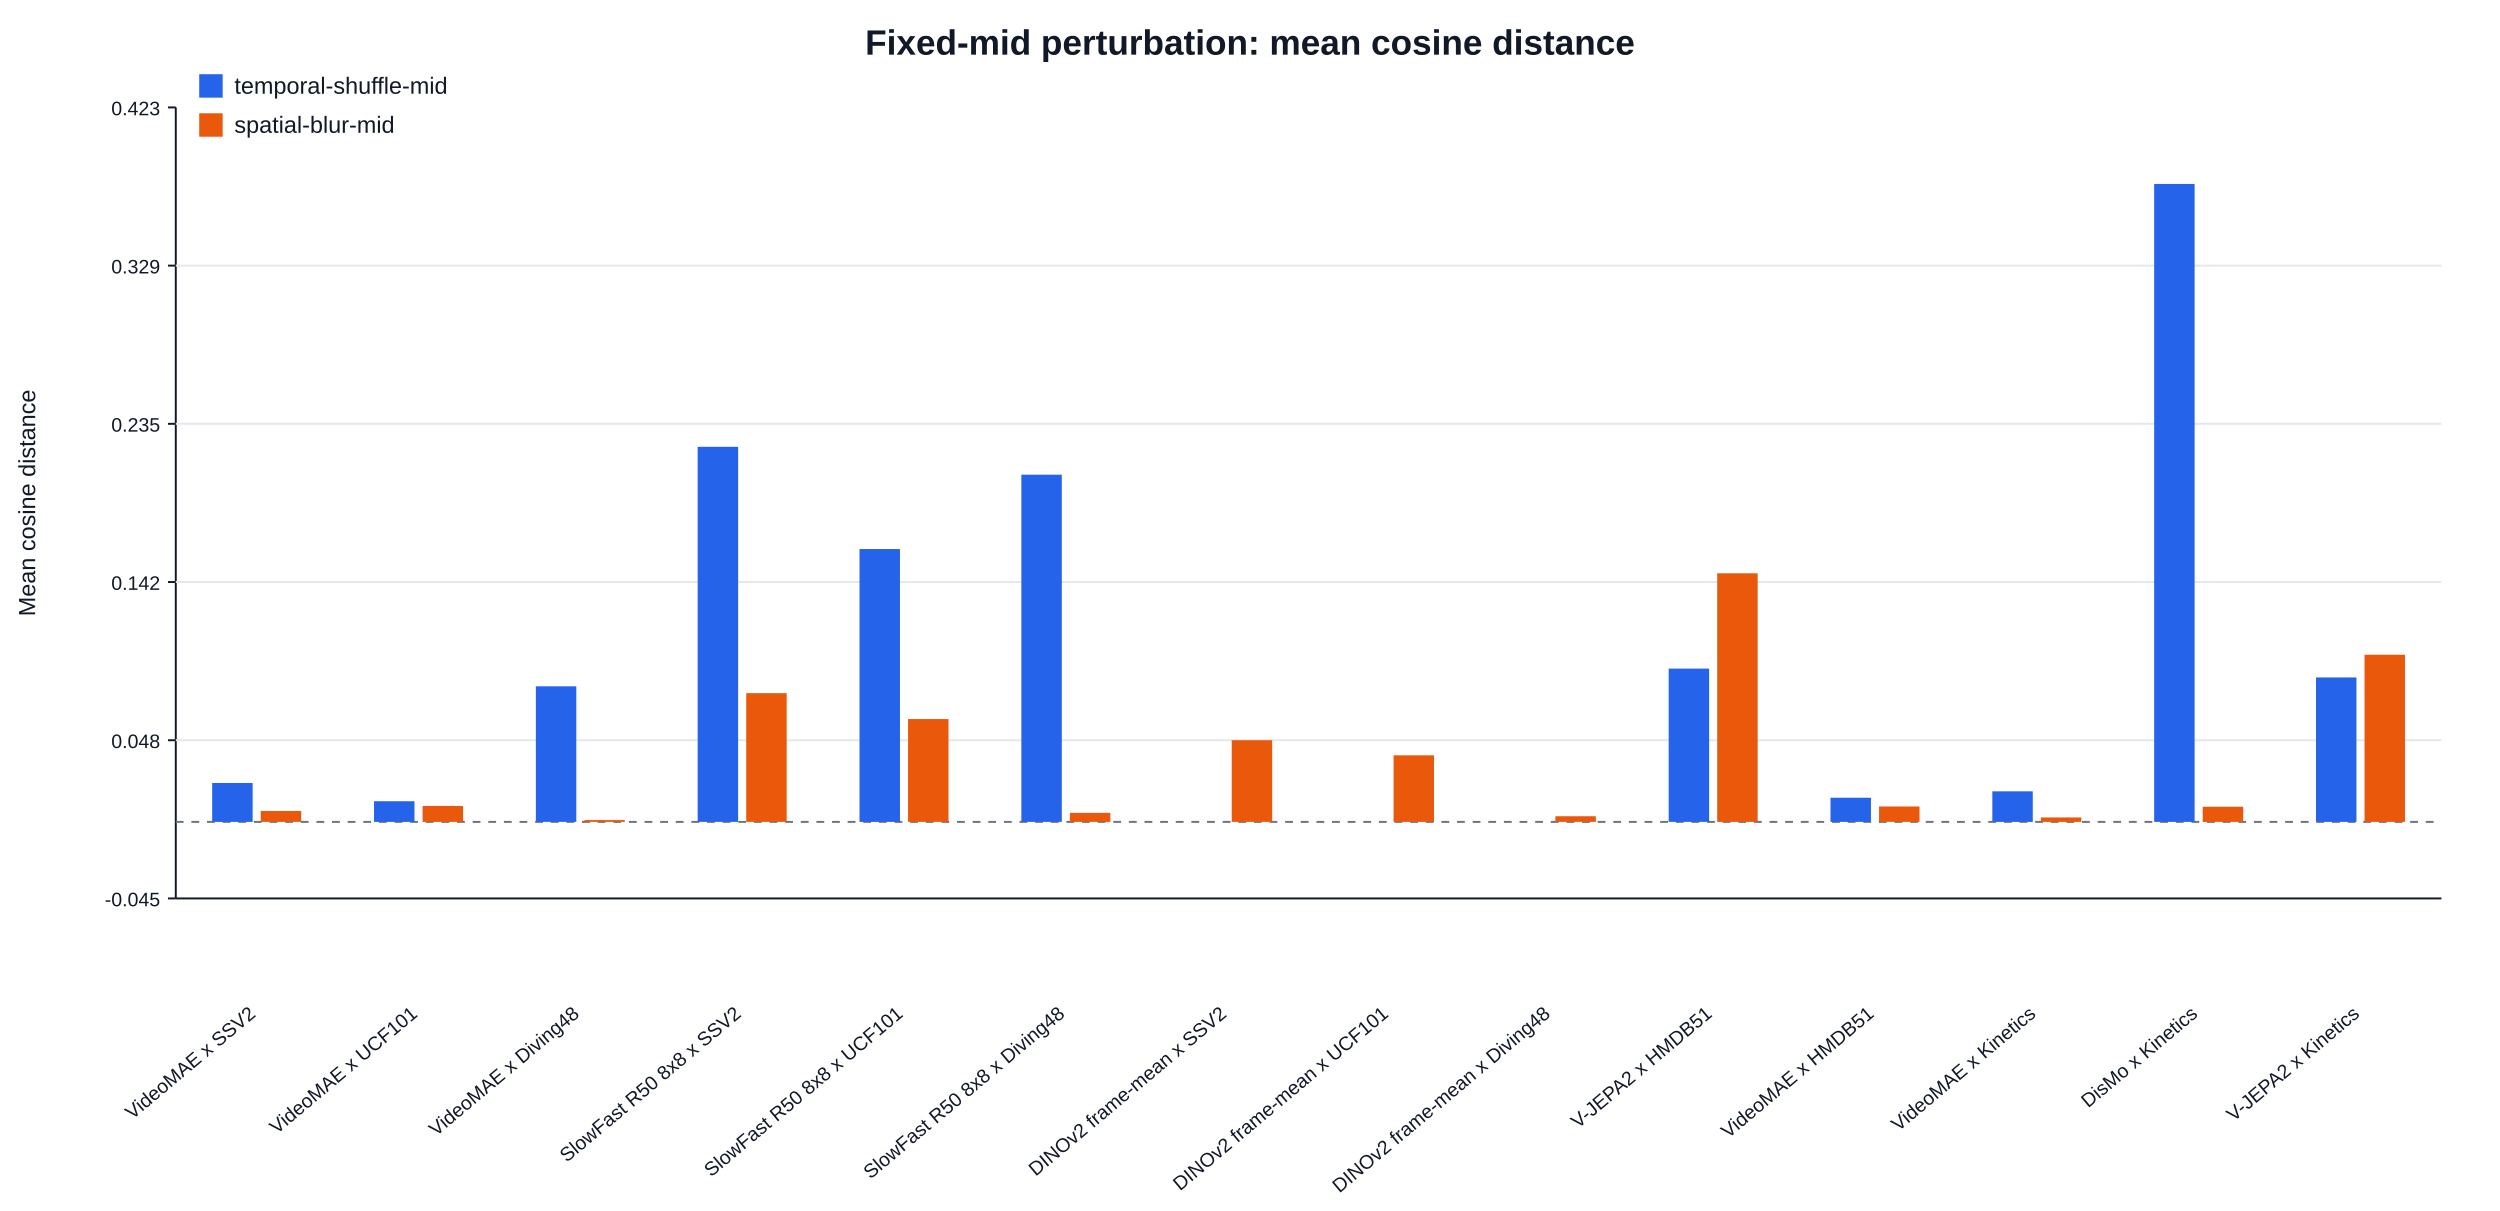
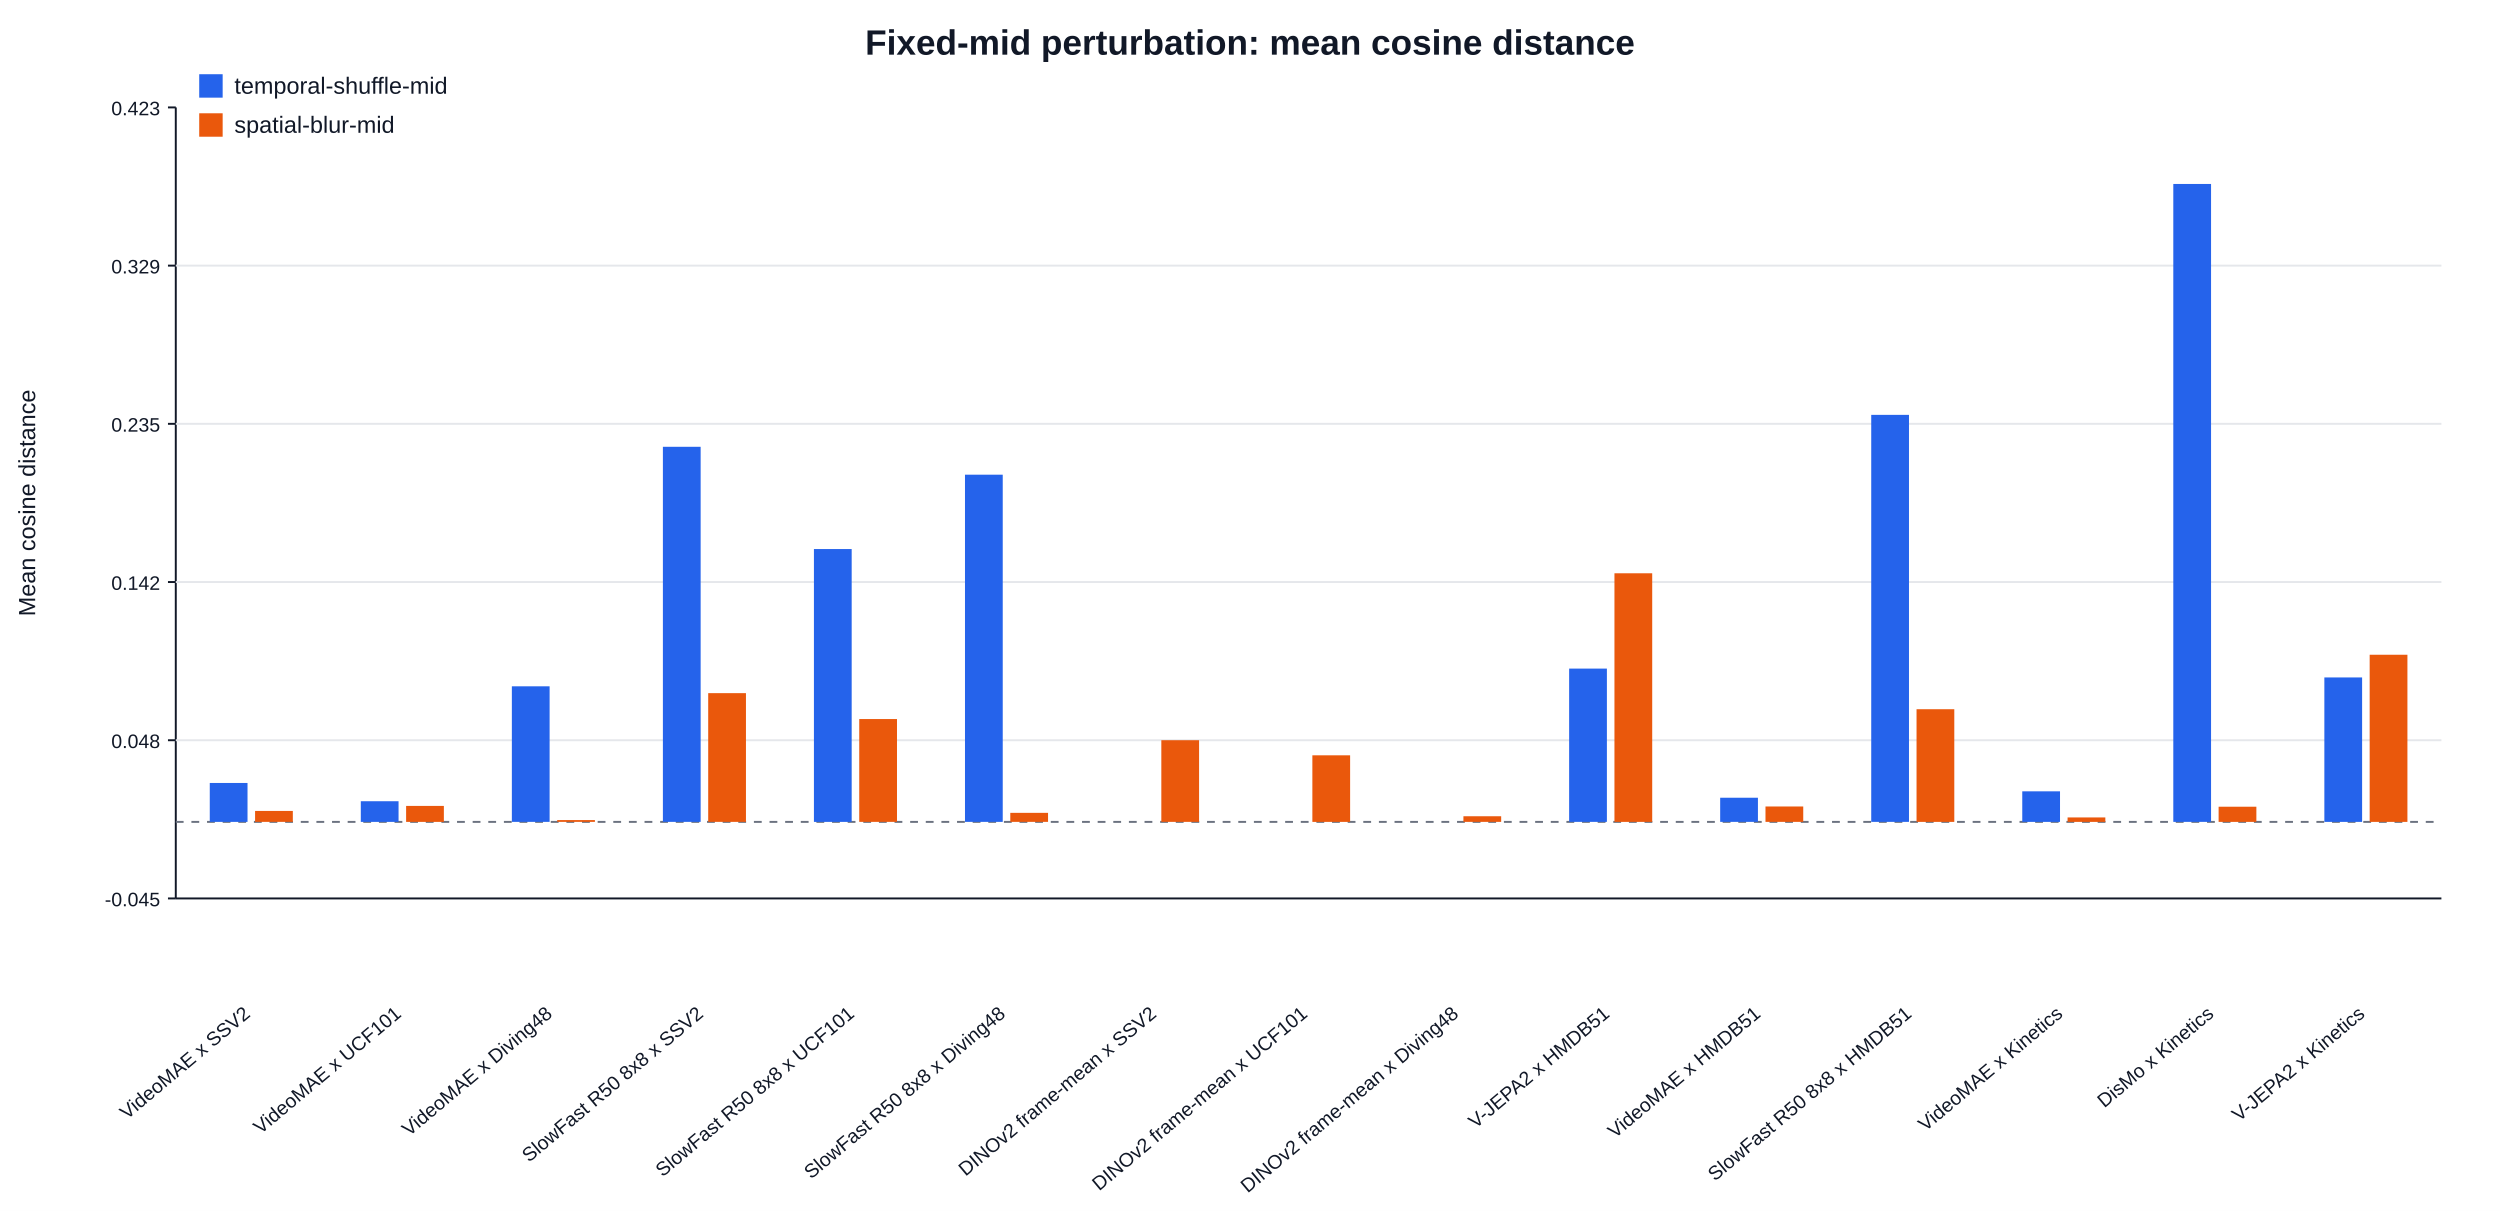
<svg xmlns="http://www.w3.org/2000/svg" width="1280" height="620" viewBox="0 0 1280 620">
  <rect width="100%" height="100%" fill="#ffffff" />
  <style>text { font-family: Arial, Helvetica, sans-serif; fill: #111827; }</style>
  <text x="640.00" y="28.00" font-size="18" font-weight="700" text-anchor="middle">Fixed-mid perturbation: mean cosine distance</text>
  <text x="18.00" y="257.50" font-size="12" font-weight="400" text-anchor="middle" transform="rotate(-90 18.00 257.50)">Mean cosine distance</text>
  <line x1="90" y1="460" x2="1250" y2="460" stroke="#111827" stroke-width="1" />
  <line x1="90" y1="55" x2="90" y2="460" stroke="#111827" stroke-width="1" />
  <line x1="86" y1="460.00" x2="90" y2="460.00" stroke="#111827" />
  <text x="82.00" y="464.00" font-size="10" font-weight="400" text-anchor="end">-0.045</text>
  <line x1="86" y1="379.00" x2="90" y2="379.00" stroke="#111827" />
  <text x="82.00" y="383.00" font-size="10" font-weight="400" text-anchor="end">0.048</text>
  <line x1="90" y1="379.00" x2="1250" y2="379.00" stroke="#e5e7eb" stroke-width="1" />
  <line x1="86" y1="298.00" x2="90" y2="298.00" stroke="#111827" />
  <text x="82.00" y="302.00" font-size="10" font-weight="400" text-anchor="end">0.142</text>
  <line x1="90" y1="298.00" x2="1250" y2="298.00" stroke="#e5e7eb" stroke-width="1" />
  <line x1="86" y1="217.00" x2="90" y2="217.00" stroke="#111827" />
  <text x="82.00" y="221.00" font-size="10" font-weight="400" text-anchor="end">0.235</text>
  <line x1="90" y1="217.00" x2="1250" y2="217.00" stroke="#e5e7eb" stroke-width="1" />
  <line x1="86" y1="136.00" x2="90" y2="136.00" stroke="#111827" />
  <text x="82.00" y="140.00" font-size="10" font-weight="400" text-anchor="end">0.329</text>
  <line x1="90" y1="136.00" x2="1250" y2="136.00" stroke="#e5e7eb" stroke-width="1" />
  <line x1="86" y1="55.00" x2="90" y2="55.00" stroke="#111827" />
  <text x="82.00" y="59.00" font-size="10" font-weight="400" text-anchor="end">0.423</text>
  <line x1="90" y1="420.81" x2="1250" y2="420.81" stroke="#6b7280" stroke-dasharray="4 4" />
-   <rect x="108.64" y="400.88" width="20.71" height="19.93" fill="#2563eb" />
-   <rect x="133.50" y="415.20" width="20.71" height="5.60" fill="#ea580c" />
-   <text x="131.43" y="520.00" font-size="10" font-weight="400" text-anchor="end" transform="rotate(-40 131.43 520.00)">VideoMAE x SSV2</text>
-   <rect x="191.50" y="410.23" width="20.71" height="10.58" fill="#2563eb" />
-   <rect x="216.36" y="412.63" width="20.71" height="8.18" fill="#ea580c" />
-   <text x="214.29" y="520.00" font-size="10" font-weight="400" text-anchor="end" transform="rotate(-40 214.29 520.00)">VideoMAE x UCF101</text>
-   <rect x="274.36" y="351.39" width="20.71" height="69.41" fill="#2563eb" />
-   <rect x="299.21" y="419.88" width="20.71" height="0.92" fill="#ea580c" />
-   <text x="297.14" y="520.00" font-size="10" font-weight="400" text-anchor="end" transform="rotate(-40 297.14 520.00)">VideoMAE x Diving48</text>
-   <rect x="357.21" y="228.76" width="20.71" height="192.04" fill="#2563eb" />
-   <rect x="382.07" y="354.89" width="20.71" height="65.91" fill="#ea580c" />
-   <text x="380.00" y="520.00" font-size="10" font-weight="400" text-anchor="end" transform="rotate(-40 380.00 520.00)">SlowFast R50 8x8 x SSV2</text>
-   <rect x="440.07" y="281.11" width="20.71" height="139.70" fill="#2563eb" />
-   <rect x="464.93" y="368.15" width="20.71" height="52.65" fill="#ea580c" />
-   <text x="462.86" y="520.00" font-size="10" font-weight="400" text-anchor="end" transform="rotate(-40 462.86 520.00)">SlowFast R50 8x8 x UCF101</text>
-   <rect x="522.93" y="243.04" width="20.71" height="177.76" fill="#2563eb" />
-   <rect x="547.79" y="416.18" width="20.71" height="4.62" fill="#ea580c" />
-   <text x="545.71" y="520.00" font-size="10" font-weight="400" text-anchor="end" transform="rotate(-40 545.71 520.00)">SlowFast R50 8x8 x Diving48</text>
-   <rect x="605.79" y="420.81" width="20.71" height="0.00" fill="#2563eb" />
-   <rect x="630.64" y="378.99" width="20.71" height="41.81" fill="#ea580c" />
-   <text x="628.57" y="520.00" font-size="10" font-weight="400" text-anchor="end" transform="rotate(-40 628.57 520.00)">DINOv2 frame-mean x SSV2</text>
-   <rect x="688.64" y="420.81" width="20.71" height="0.00" fill="#2563eb" />
-   <rect x="713.50" y="386.72" width="20.71" height="34.09" fill="#ea580c" />
-   <text x="711.43" y="520.00" font-size="10" font-weight="400" text-anchor="end" transform="rotate(-40 711.43 520.00)">DINOv2 frame-mean x UCF101</text>
-   <rect x="771.50" y="420.81" width="20.71" height="0.00" fill="#2563eb" />
-   <rect x="796.36" y="417.92" width="20.71" height="2.88" fill="#ea580c" />
-   <text x="794.29" y="520.00" font-size="10" font-weight="400" text-anchor="end" transform="rotate(-40 794.29 520.00)">DINOv2 frame-mean x Diving48</text>
-   <rect x="854.36" y="342.32" width="20.71" height="78.48" fill="#2563eb" />
-   <rect x="879.21" y="293.52" width="20.71" height="127.29" fill="#ea580c" />
-   <text x="877.14" y="520.00" font-size="10" font-weight="400" text-anchor="end" transform="rotate(-40 877.14 520.00)">V-JEPA2 x HMDB51</text>
-   <rect x="937.21" y="408.44" width="20.71" height="12.36" fill="#2563eb" />
-   <rect x="962.07" y="412.92" width="20.71" height="7.88" fill="#ea580c" />
-   <text x="960.00" y="520.00" font-size="10" font-weight="400" text-anchor="end" transform="rotate(-40 960.00 520.00)">VideoMAE x HMDB51</text>
-   <rect x="1020.07" y="405.16" width="20.71" height="15.65" fill="#2563eb" />
-   <rect x="1044.93" y="418.53" width="20.71" height="2.28" fill="#ea580c" />
-   <text x="1042.86" y="520.00" font-size="10" font-weight="400" text-anchor="end" transform="rotate(-40 1042.86 520.00)">VideoMAE x Kinetics</text>
-   <rect x="1102.93" y="94.19" width="20.71" height="326.61" fill="#2563eb" />
-   <rect x="1127.79" y="413.04" width="20.71" height="7.77" fill="#ea580c" />
-   <text x="1125.71" y="520.00" font-size="10" font-weight="400" text-anchor="end" transform="rotate(-40 1125.71 520.00)">DisMo x Kinetics</text>
-   <rect x="1185.79" y="346.85" width="20.71" height="73.96" fill="#2563eb" />
-   <rect x="1210.64" y="335.23" width="20.71" height="85.58" fill="#ea580c" />
-   <text x="1208.57" y="520.00" font-size="10" font-weight="400" text-anchor="end" transform="rotate(-40 1208.57 520.00)">V-JEPA2 x Kinetics</text>
+   <rect x="107.40" y="400.88" width="19.33" height="19.93" fill="#2563eb" />
+   <rect x="130.60" y="415.20" width="19.33" height="5.60" fill="#ea580c" />
+   <text x="128.67" y="520.00" font-size="10" font-weight="400" text-anchor="end" transform="rotate(-40 128.67 520.00)">VideoMAE x SSV2</text>
+   <rect x="184.73" y="410.23" width="19.33" height="10.58" fill="#2563eb" />
+   <rect x="207.93" y="412.63" width="19.33" height="8.18" fill="#ea580c" />
+   <text x="206.00" y="520.00" font-size="10" font-weight="400" text-anchor="end" transform="rotate(-40 206.00 520.00)">VideoMAE x UCF101</text>
+   <rect x="262.07" y="351.39" width="19.33" height="69.41" fill="#2563eb" />
+   <rect x="285.27" y="419.88" width="19.33" height="0.92" fill="#ea580c" />
+   <text x="283.33" y="520.00" font-size="10" font-weight="400" text-anchor="end" transform="rotate(-40 283.33 520.00)">VideoMAE x Diving48</text>
+   <rect x="339.40" y="228.76" width="19.33" height="192.04" fill="#2563eb" />
+   <rect x="362.60" y="354.89" width="19.33" height="65.91" fill="#ea580c" />
+   <text x="360.67" y="520.00" font-size="10" font-weight="400" text-anchor="end" transform="rotate(-40 360.67 520.00)">SlowFast R50 8x8 x SSV2</text>
+   <rect x="416.73" y="281.11" width="19.33" height="139.70" fill="#2563eb" />
+   <rect x="439.93" y="368.15" width="19.33" height="52.65" fill="#ea580c" />
+   <text x="438.00" y="520.00" font-size="10" font-weight="400" text-anchor="end" transform="rotate(-40 438.00 520.00)">SlowFast R50 8x8 x UCF101</text>
+   <rect x="494.07" y="243.04" width="19.33" height="177.76" fill="#2563eb" />
+   <rect x="517.27" y="416.18" width="19.33" height="4.62" fill="#ea580c" />
+   <text x="515.33" y="520.00" font-size="10" font-weight="400" text-anchor="end" transform="rotate(-40 515.33 520.00)">SlowFast R50 8x8 x Diving48</text>
+   <rect x="571.40" y="420.81" width="19.33" height="0.00" fill="#2563eb" />
+   <rect x="594.60" y="378.99" width="19.33" height="41.81" fill="#ea580c" />
+   <text x="592.67" y="520.00" font-size="10" font-weight="400" text-anchor="end" transform="rotate(-40 592.67 520.00)">DINOv2 frame-mean x SSV2</text>
+   <rect x="648.73" y="420.81" width="19.33" height="0.00" fill="#2563eb" />
+   <rect x="671.93" y="386.72" width="19.33" height="34.09" fill="#ea580c" />
+   <text x="670.00" y="520.00" font-size="10" font-weight="400" text-anchor="end" transform="rotate(-40 670.00 520.00)">DINOv2 frame-mean x UCF101</text>
+   <rect x="726.07" y="420.81" width="19.33" height="0.00" fill="#2563eb" />
+   <rect x="749.27" y="417.92" width="19.33" height="2.88" fill="#ea580c" />
+   <text x="747.33" y="520.00" font-size="10" font-weight="400" text-anchor="end" transform="rotate(-40 747.33 520.00)">DINOv2 frame-mean x Diving48</text>
+   <rect x="803.40" y="342.32" width="19.33" height="78.48" fill="#2563eb" />
+   <rect x="826.60" y="293.52" width="19.33" height="127.29" fill="#ea580c" />
+   <text x="824.67" y="520.00" font-size="10" font-weight="400" text-anchor="end" transform="rotate(-40 824.67 520.00)">V-JEPA2 x HMDB51</text>
+   <rect x="880.73" y="408.44" width="19.33" height="12.36" fill="#2563eb" />
+   <rect x="903.93" y="412.92" width="19.33" height="7.88" fill="#ea580c" />
+   <text x="902.00" y="520.00" font-size="10" font-weight="400" text-anchor="end" transform="rotate(-40 902.00 520.00)">VideoMAE x HMDB51</text>
+   <rect x="958.07" y="212.41" width="19.33" height="208.39" fill="#2563eb" />
+   <rect x="981.27" y="363.12" width="19.33" height="57.69" fill="#ea580c" />
+   <text x="979.33" y="520.00" font-size="10" font-weight="400" text-anchor="end" transform="rotate(-40 979.33 520.00)">SlowFast R50 8x8 x HMDB51</text>
+   <rect x="1035.40" y="405.16" width="19.33" height="15.65" fill="#2563eb" />
+   <rect x="1058.60" y="418.53" width="19.33" height="2.28" fill="#ea580c" />
+   <text x="1056.67" y="520.00" font-size="10" font-weight="400" text-anchor="end" transform="rotate(-40 1056.67 520.00)">VideoMAE x Kinetics</text>
+   <rect x="1112.73" y="94.19" width="19.33" height="326.61" fill="#2563eb" />
+   <rect x="1135.93" y="413.04" width="19.33" height="7.77" fill="#ea580c" />
+   <text x="1134.00" y="520.00" font-size="10" font-weight="400" text-anchor="end" transform="rotate(-40 1134.00 520.00)">DisMo x Kinetics</text>
+   <rect x="1190.07" y="346.85" width="19.33" height="73.96" fill="#2563eb" />
+   <rect x="1213.27" y="335.23" width="19.33" height="85.58" fill="#ea580c" />
+   <text x="1211.33" y="520.00" font-size="10" font-weight="400" text-anchor="end" transform="rotate(-40 1211.33 520.00)">V-JEPA2 x Kinetics</text>
  <rect x="102" y="38" width="12" height="12" fill="#2563eb" />
  <text x="120.00" y="48.00" font-size="12" font-weight="400" text-anchor="start">temporal-shuffle-mid</text>
  <rect x="102" y="58" width="12" height="12" fill="#ea580c" />
  <text x="120.00" y="68.00" font-size="12" font-weight="400" text-anchor="start">spatial-blur-mid</text>
</svg>
